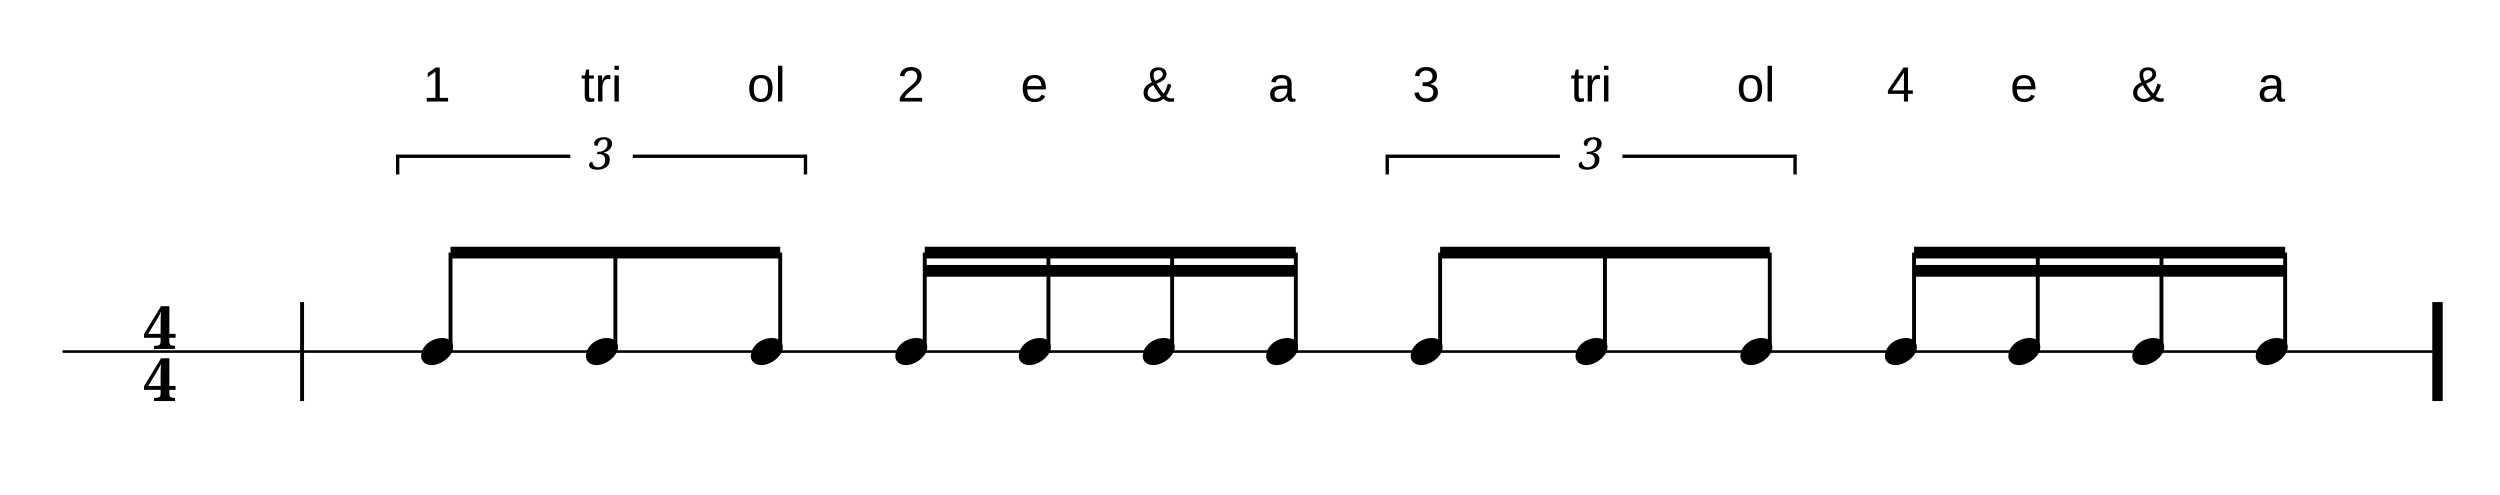
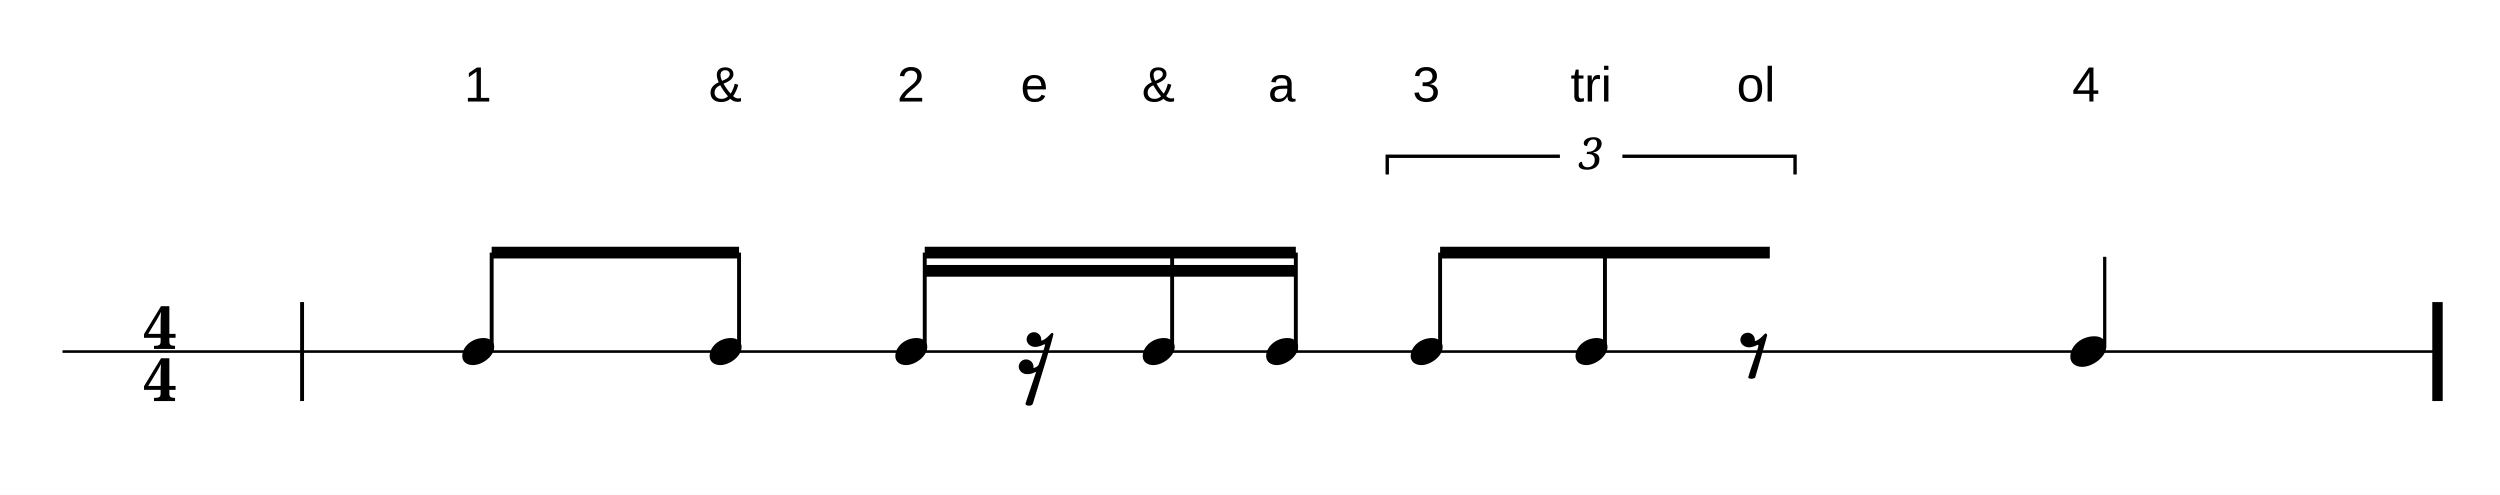
<svg xmlns="http://www.w3.org/2000/svg" width="960" height="190" viewBox="0 0 960 190" role="img" aria-labelledby="title desc">
  <rect width="960" height="190" fill="white" />
  <path d="M24 135H936" stroke="black" stroke-width="1" />
  <text x="55" y="134" font-family="Georgia,serif" font-size="23" font-weight="bold">4</text>
  <text x="55" y="154" font-family="Georgia,serif" font-size="23" font-weight="bold">4</text>
  <path d="M116 116v38" stroke="black" stroke-width="1.5" />
  <path d="M936 116v38" stroke="black" stroke-width="4" />
-   <text x="167.7" y="39" text-anchor="middle" font-family="Arial,sans-serif" font-size="19">1</text>
-   <path data-smufl="E0A4" fill="black" transform="translate(161.7 155.8) scale(0.52 -0.52)" d="M7.8 30.0 C14.9 30.0 23.6 36.6 23.6 43.4 C23.6 47.4 20.4 50.0 15.8 50.0 C7.0 50.0 0.0 43.5 0.0 36.6 C0.0 32.5 3.4 30.0 7.8 30.0 Z" />
-   <path d="M173.0 135V97" stroke="black" stroke-width="1.5" />
-   <text x="231.0" y="39" text-anchor="middle" font-family="Arial,sans-serif" font-size="19">tri</text>
-   <path data-smufl="E0A4" fill="black" transform="translate(225.0 155.8) scale(0.52 -0.52)" d="M7.8 30.0 C14.9 30.0 23.6 36.6 23.6 43.4 C23.6 47.4 20.4 50.0 15.8 50.0 C7.0 50.0 0.0 43.5 0.0 36.6 C0.0 32.5 3.4 30.0 7.8 30.0 Z" />
-   <path d="M236.3 135V97" stroke="black" stroke-width="1.5" />
-   <text x="294.3" y="39" text-anchor="middle" font-family="Arial,sans-serif" font-size="19">ol</text>
-   <path data-smufl="E0A4" fill="black" transform="translate(288.3 155.8) scale(0.52 -0.52)" d="M7.8 30.0 C14.9 30.0 23.6 36.6 23.6 43.4 C23.6 47.4 20.4 50.0 15.8 50.0 C7.0 50.0 0.0 43.5 0.0 36.6 C0.0 32.5 3.4 30.0 7.8 30.0 Z" />
-   <path d="M299.6 135V97" stroke="black" stroke-width="1.5" />
-   <path d="M173.0 97H299.6" stroke="black" stroke-width="4.5" />
-   <path d="M152.7 67v-7H219.0M243.0 60H309.3v7" fill="none" stroke="black" stroke-width="1.3" />
-   <text x="231.0" y="65" text-anchor="middle" font-family="Georgia,serif" font-style="italic" font-size="17">3</text>
+   <text x="183.5" y="39" text-anchor="middle" font-family="Arial,sans-serif" font-size="19">1</text>
+   <path data-smufl="E0A4" fill="black" transform="translate(177.5 155.8) scale(0.52 -0.52)" d="M7.8 30.0 C14.9 30.0 23.6 36.6 23.6 43.4 C23.6 47.4 20.4 50.0 15.8 50.0 C7.0 50.0 0.0 43.5 0.0 36.6 C0.0 32.5 3.4 30.0 7.8 30.0 Z" />
+   <path d="M188.8 135V97" stroke="black" stroke-width="1.5" />
+   <text x="278.5" y="39" text-anchor="middle" font-family="Arial,sans-serif" font-size="19">&amp;</text>
+   <path data-smufl="E0A4" fill="black" transform="translate(272.5 155.8) scale(0.52 -0.52)" d="M7.8 30.0 C14.9 30.0 23.6 36.6 23.6 43.4 C23.6 47.4 20.4 50.0 15.8 50.0 C7.0 50.0 0.0 43.5 0.0 36.6 C0.0 32.5 3.4 30.0 7.8 30.0 Z" />
+   <path d="M283.8 135V97" stroke="black" stroke-width="1.5" />
+   <path d="M188.8 97H283.8" stroke="black" stroke-width="4.5" />
  <text x="349.8" y="39" text-anchor="middle" font-family="Arial,sans-serif" font-size="19">2</text>
  <path data-smufl="E0A4" fill="black" transform="translate(343.8 155.8) scale(0.52 -0.52)" d="M7.8 30.0 C14.9 30.0 23.6 36.6 23.6 43.4 C23.6 47.4 20.4 50.0 15.8 50.0 C7.0 50.0 0.0 43.5 0.0 36.6 C0.0 32.5 3.4 30.0 7.8 30.0 Z" />
  <path d="M355.1 135V97" stroke="black" stroke-width="1.5" />
  <text x="397.2" y="39" text-anchor="middle" font-family="Arial,sans-serif" font-size="19">e</text>
-   <path data-smufl="E0A4" fill="black" transform="translate(391.2 155.8) scale(0.52 -0.52)" d="M7.8 30.0 C14.9 30.0 23.6 36.6 23.6 43.4 C23.6 47.4 20.4 50.0 15.8 50.0 C7.0 50.0 0.0 43.5 0.0 36.6 C0.0 32.5 3.4 30.0 7.8 30.0 Z" />
-   <path d="M402.6 135V97" stroke="black" stroke-width="1.5" />
+   <path data-smufl="E4E7" fill="black" transform="translate(391.2 155.8) scale(0.52 -0.52)" d="M16.6 48.9 C16.6 51.9 14.2 54.3 11.2 54.3 C8.2 54.3 5.8 51.9 5.8 48.9 C5.8 47.3 6.7 45.8 8.0 44.8 C8.6 44.3 9.4 43.9 10.2 43.7 C10.8 43.5 11.4 43.4 12.2 43.4 C13.3 43.4 14.6 43.7 15.5 44.0 C16.6 44.3 17.4 44.6 18.4 45.2 C18.6 45.3 18.8 45.4 19.0 45.4 C19.2 45.4 19.4 45.2 19.4 44.8 C19.4 44.6 19.3 44.2 19.1 43.6 C19.0 43.0 15.4 31.9 14.7 30.4 C14.1 28.9 11.9 27.9 10.8 27.9 C10.9 28.2 10.9 28.5 10.9 28.7 C10.9 31.8 8.4 34.2 5.4 34.2 C2.4 34.2 0.0 31.8 0.0 28.7 C0.0 27.1 1.0 25.6 2.2 24.6 C2.9 24.2 3.6 23.8 4.4 23.5 C5.0 23.4 5.7 23.3 6.4 23.3 C7.5 23.3 8.8 23.5 9.8 23.8 C10.9 24.2 11.4 24.4 12.4 25.0 C12.6 25.0 12.7 24.8 12.7 24.6 C12.7 24.5 12.6 24.4 12.6 24.3 L5.0 1.7 C5.0 1.6 5.0 1.5 5.0 1.4 C5.0 0.8 5.7 0.0 7.4 0.0 C9.8 0.0 10.2 1.0 10.5 1.8 L19.8 32.3 C21.8 39.1 23.4 44.5 23.4 44.5 C23.4 44.5 25.4 51.5 25.5 52.6 C25.5 52.7 25.6 52.8 25.6 52.9 C25.6 53.4 25.0 53.7 24.8 53.8 C24.4 53.8 24.2 53.6 23.9 53.4 C23.4 53.0 19.4 48.2 16.6 48.1 Z" />
  <text x="444.8" y="39" text-anchor="middle" font-family="Arial,sans-serif" font-size="19">&amp;</text>
  <path data-smufl="E0A4" fill="black" transform="translate(438.8 155.8) scale(0.52 -0.52)" d="M7.8 30.0 C14.9 30.0 23.6 36.6 23.6 43.4 C23.6 47.4 20.4 50.0 15.8 50.0 C7.0 50.0 0.0 43.5 0.0 36.6 C0.0 32.5 3.4 30.0 7.8 30.0 Z" />
  <path d="M450.1 135V97" stroke="black" stroke-width="1.5" />
  <text x="492.2" y="39" text-anchor="middle" font-family="Arial,sans-serif" font-size="19">a</text>
  <path data-smufl="E0A4" fill="black" transform="translate(486.2 155.8) scale(0.52 -0.52)" d="M7.8 30.0 C14.9 30.0 23.6 36.6 23.6 43.4 C23.6 47.4 20.4 50.0 15.8 50.0 C7.0 50.0 0.0 43.5 0.0 36.6 C0.0 32.5 3.4 30.0 7.8 30.0 Z" />
  <path d="M497.6 135V97" stroke="black" stroke-width="1.5" />
  <path d="M355.1 97H497.6" stroke="black" stroke-width="4.5" />
  <path d="M355.1 104H497.6" stroke="black" stroke-width="4.5" />
  <text x="547.7" y="39" text-anchor="middle" font-family="Arial,sans-serif" font-size="19">3</text>
  <path data-smufl="E0A4" fill="black" transform="translate(541.7 155.8) scale(0.52 -0.52)" d="M7.8 30.0 C14.9 30.0 23.6 36.6 23.6 43.4 C23.6 47.4 20.4 50.0 15.8 50.0 C7.0 50.0 0.0 43.5 0.0 36.6 C0.0 32.5 3.4 30.0 7.8 30.0 Z" />
  <path d="M553.0 135V97" stroke="black" stroke-width="1.5" />
  <text x="611.0" y="39" text-anchor="middle" font-family="Arial,sans-serif" font-size="19">tri</text>
  <path data-smufl="E0A4" fill="black" transform="translate(605.0 155.8) scale(0.52 -0.52)" d="M7.8 30.0 C14.9 30.0 23.6 36.6 23.6 43.4 C23.6 47.4 20.4 50.0 15.8 50.0 C7.0 50.0 0.0 43.5 0.0 36.6 C0.0 32.5 3.4 30.0 7.8 30.0 Z" />
  <path d="M616.3 135V97" stroke="black" stroke-width="1.5" />
  <text x="674.3" y="39" text-anchor="middle" font-family="Arial,sans-serif" font-size="19">ol</text>
-   <path data-smufl="E0A4" fill="black" transform="translate(668.3 155.8) scale(0.52 -0.52)" d="M7.8 30.0 C14.9 30.0 23.6 36.6 23.6 43.4 C23.6 47.4 20.4 50.0 15.8 50.0 C7.0 50.0 0.0 43.5 0.0 36.6 C0.0 32.5 3.4 30.0 7.8 30.0 Z" />
-   <path d="M679.6 135V97" stroke="black" stroke-width="1.5" />
+   <path data-smufl="E4E6" fill="black" transform="translate(668.3 155.8) scale(0.52 -0.52)" d="M10.7 48.6 C10.7 51.5 8.3 53.9 5.4 53.9 C2.4 53.9 0.0 51.5 0.0 48.6 C0.0 46.9 1.0 45.4 2.2 44.5 C2.9 44.0 3.6 43.6 4.4 43.4 C5.0 43.3 5.8 43.1 6.5 43.1 C7.6 43.1 8.7 43.4 9.6 43.7 C10.7 44.0 11.4 44.3 12.5 44.9 C12.6 45.0 12.8 45.0 12.9 45.0 C13.2 45.0 13.3 44.6 13.3 44.2 C13.3 44.0 13.3 43.7 13.2 43.4 C13.0 42.2 7.2 26.2 5.8 21.0 C5.8 20.0 7.6 19.9 8.1 19.9 C9.0 19.9 10.1 20.1 10.9 20.7 C11.1 20.9 19.0 49.0 19.0 49.0 C19.3 50.4 19.7 51.7 19.8 52.1 C19.8 52.9 19.0 53.3 18.8 53.4 C18.6 53.4 18.4 53.4 17.9 53.0 C17.4 52.6 13.4 47.8 10.7 47.8 Z" />
  <path d="M553.0 97H679.6" stroke="black" stroke-width="4.5" />
  <path d="M532.7 67v-7H599.0M623.0 60H689.3v7" fill="none" stroke="black" stroke-width="1.3" />
  <text x="611.0" y="65" text-anchor="middle" font-family="Georgia,serif" font-style="italic" font-size="17">3</text>
-   <text x="729.8" y="39" text-anchor="middle" font-family="Arial,sans-serif" font-size="19">4</text>
-   <path data-smufl="E0A4" fill="black" transform="translate(723.8 155.8) scale(0.52 -0.52)" d="M7.8 30.0 C14.9 30.0 23.6 36.6 23.6 43.4 C23.6 47.4 20.4 50.0 15.8 50.0 C7.0 50.0 0.0 43.5 0.0 36.6 C0.0 32.5 3.4 30.0 7.8 30.0 Z" />
-   <path d="M735.0 135V97" stroke="black" stroke-width="1.5" />
-   <text x="777.2" y="39" text-anchor="middle" font-family="Arial,sans-serif" font-size="19">e</text>
-   <path data-smufl="E0A4" fill="black" transform="translate(771.2 155.8) scale(0.52 -0.52)" d="M7.8 30.0 C14.9 30.0 23.6 36.6 23.6 43.4 C23.6 47.4 20.4 50.0 15.8 50.0 C7.0 50.0 0.0 43.5 0.0 36.6 C0.0 32.5 3.4 30.0 7.8 30.0 Z" />
-   <path d="M782.5 135V97" stroke="black" stroke-width="1.5" />
-   <text x="824.8" y="39" text-anchor="middle" font-family="Arial,sans-serif" font-size="19">&amp;</text>
-   <path data-smufl="E0A4" fill="black" transform="translate(818.8 155.8) scale(0.52 -0.52)" d="M7.8 30.0 C14.9 30.0 23.6 36.6 23.6 43.4 C23.6 47.4 20.4 50.0 15.8 50.0 C7.0 50.0 0.0 43.5 0.0 36.6 C0.0 32.5 3.4 30.0 7.8 30.0 Z" />
-   <path d="M830.0 135V97" stroke="black" stroke-width="1.5" />
-   <text x="872.2" y="39" text-anchor="middle" font-family="Arial,sans-serif" font-size="19">a</text>
-   <path data-smufl="E0A4" fill="black" transform="translate(866.2 155.8) scale(0.52 -0.52)" d="M7.8 30.0 C14.9 30.0 23.6 36.6 23.6 43.4 C23.6 47.4 20.4 50.0 15.8 50.0 C7.0 50.0 0.0 43.5 0.0 36.6 C0.0 32.5 3.4 30.0 7.8 30.0 Z" />
-   <path d="M877.5 135V97" stroke="black" stroke-width="1.5" />
-   <path d="M735.0 97H877.5" stroke="black" stroke-width="4.5" />
-   <path d="M735.0 104H877.5" stroke="black" stroke-width="4.5" />
+   <text x="801.0" y="39" text-anchor="middle" font-family="Arial,sans-serif" font-size="19">4</text>
+   <path data-smufl="E1D5" fill="black" transform="translate(795.0 155.8) scale(0.52 -0.52)" d="M24.2 49.2 C22.6 50.6 20.4 51.3 17.8 51.3 C7.9 51.3 0 44 0 36.2 C0 31.5 3.8 28.7 8.7 28.7 C16.7 28.7 26.6 36.2 26.6 43.8 L26.6 110 L24.2 110 Z" />
</svg>
